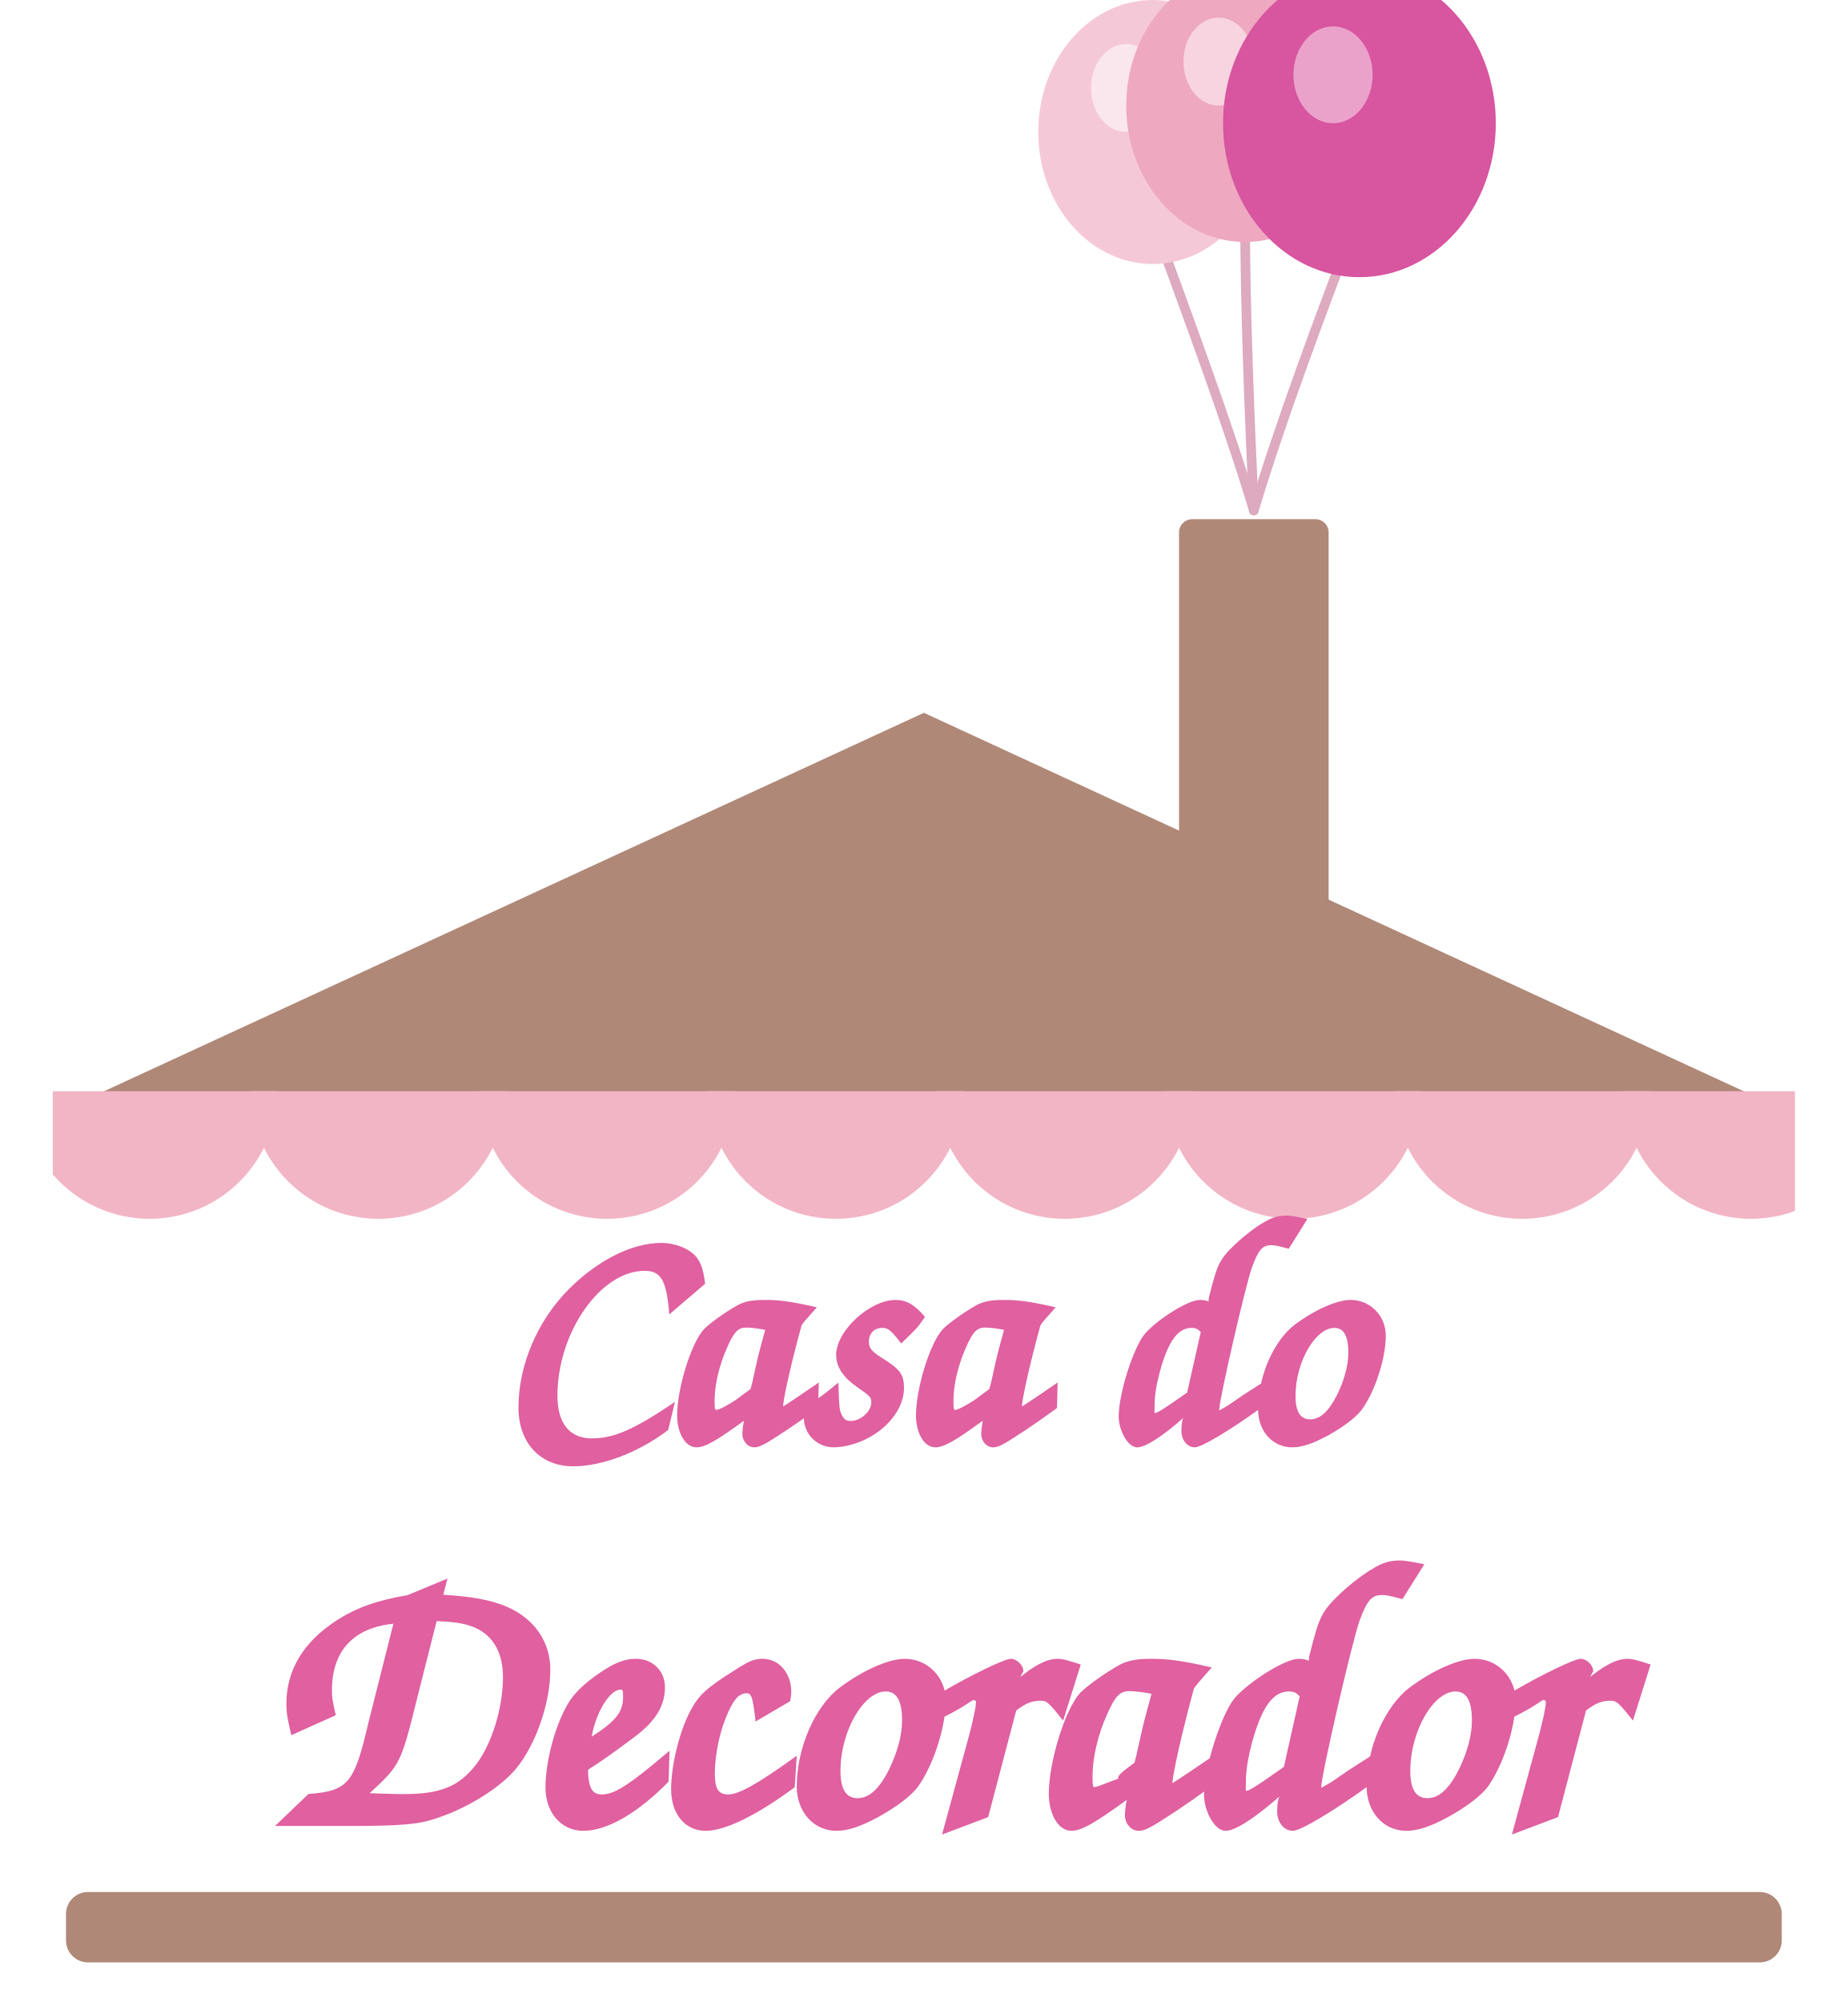
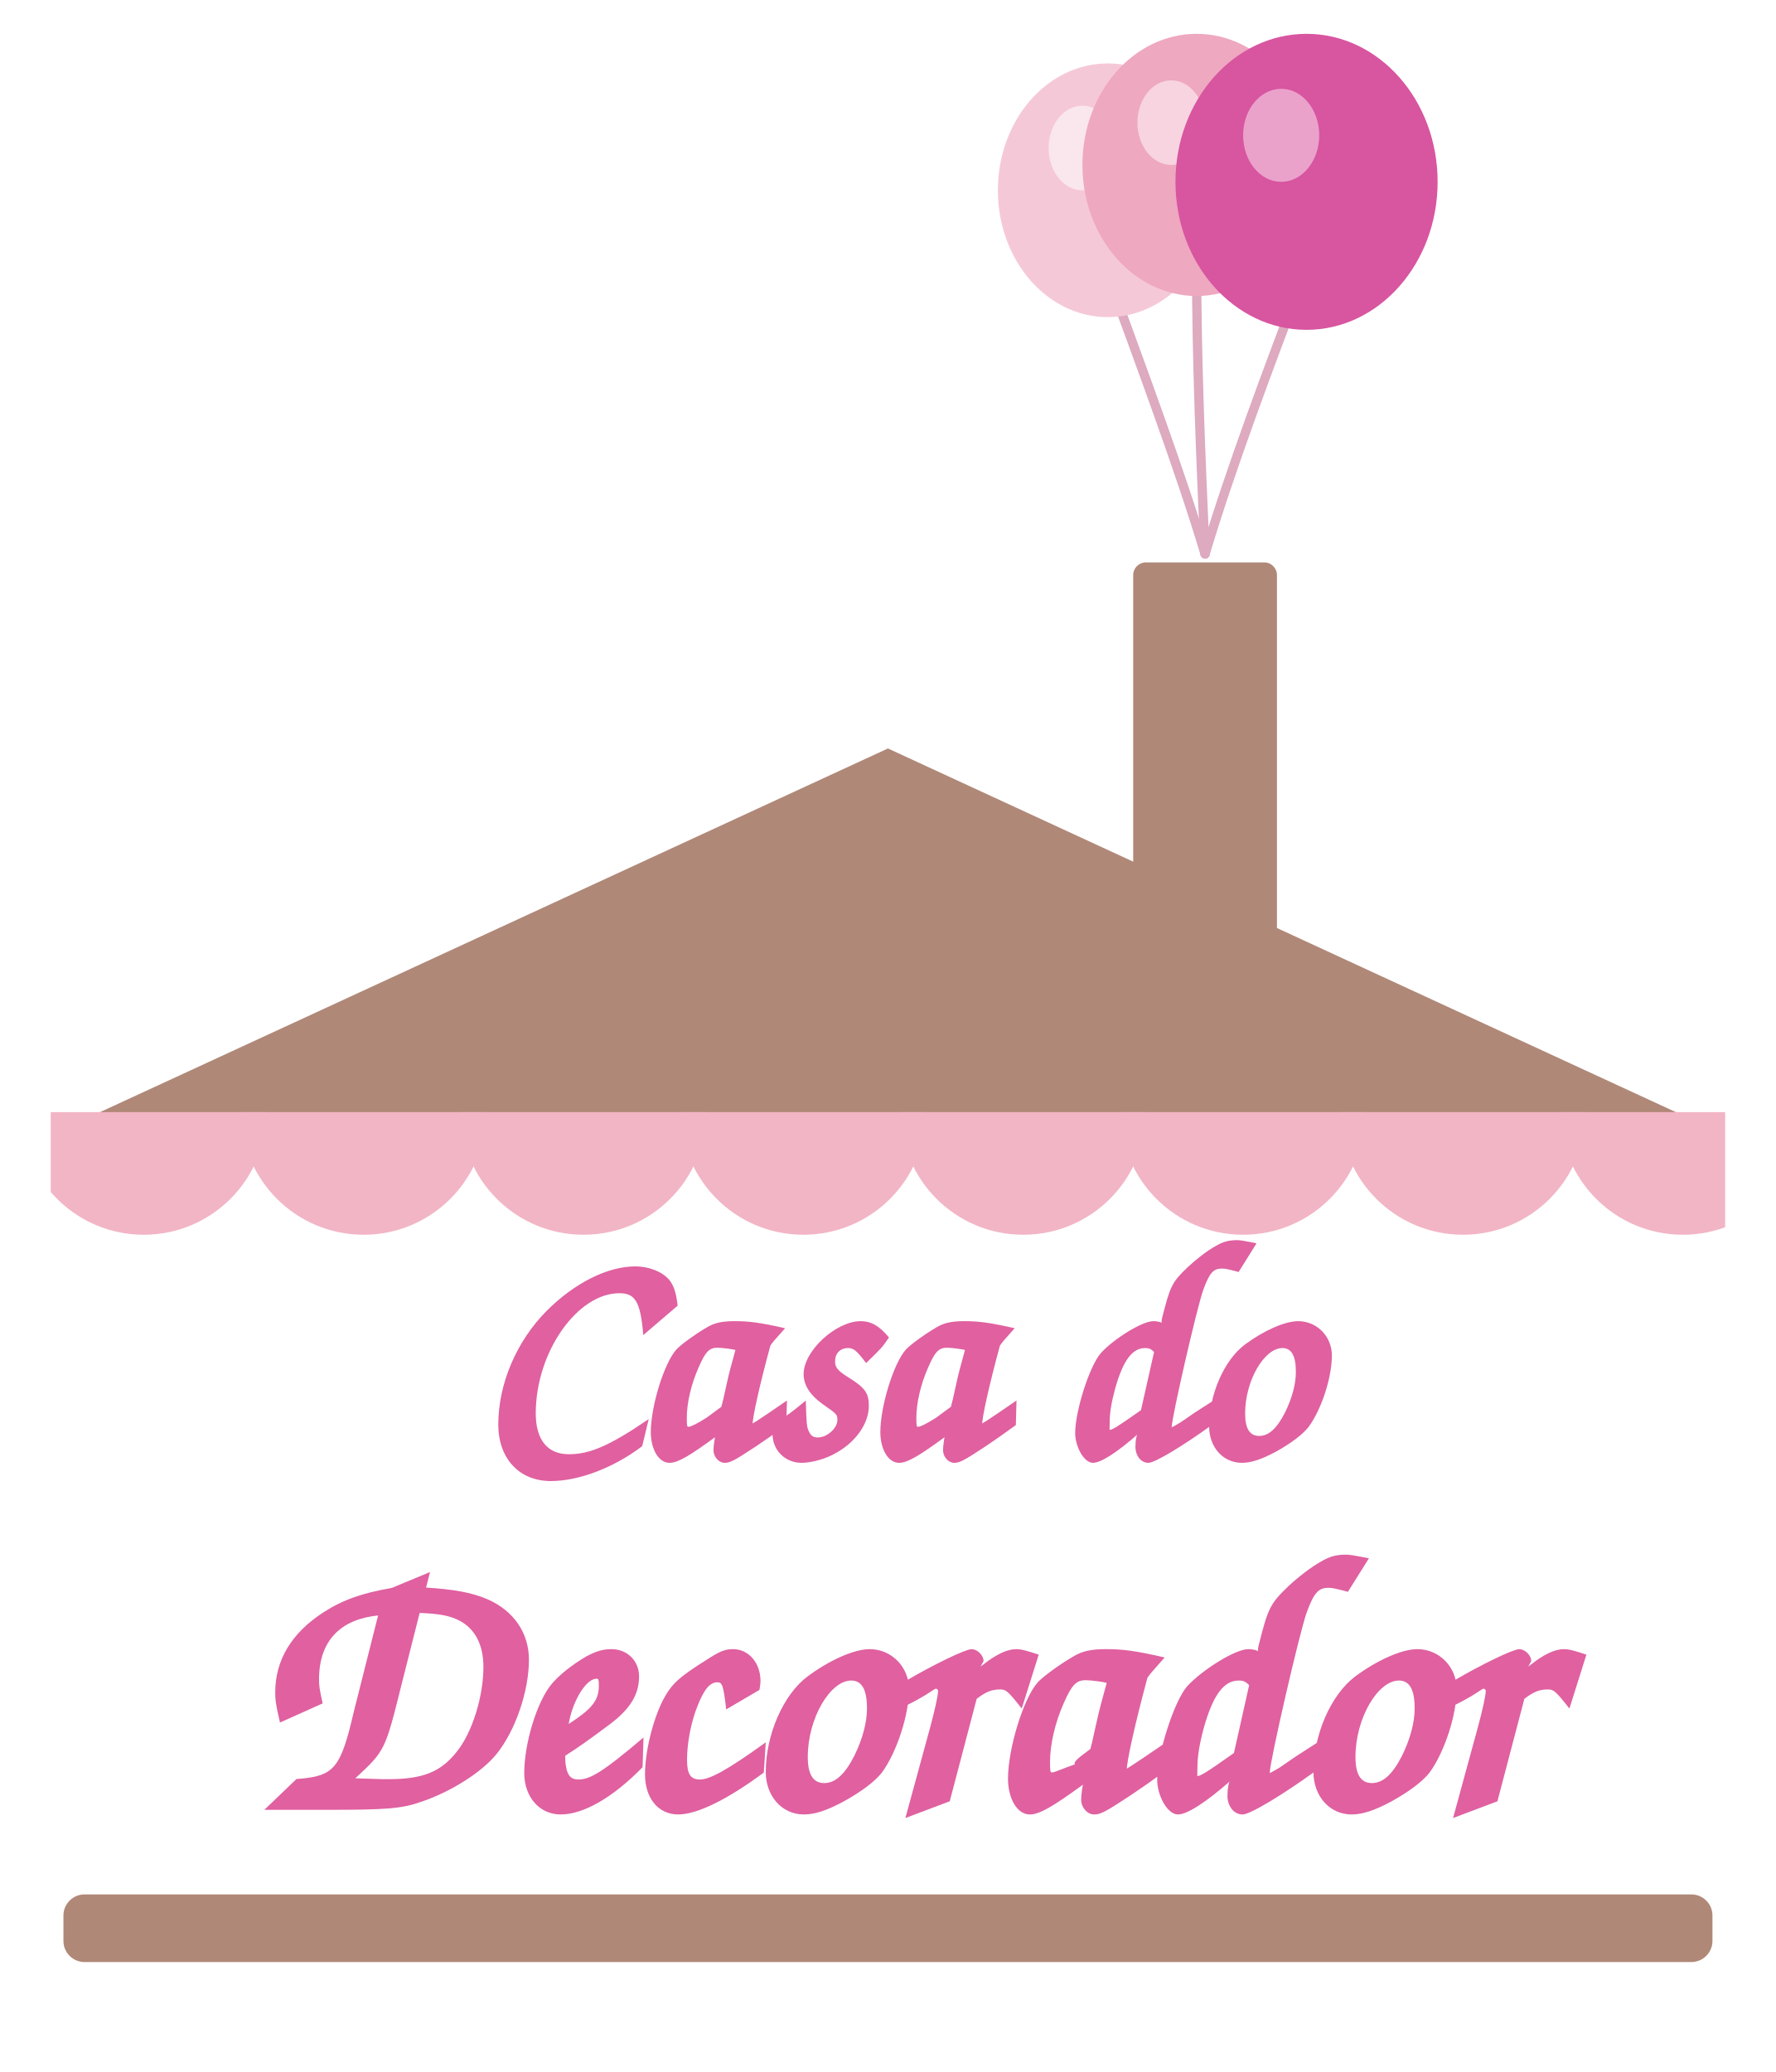
- <svg xmlns="http://www.w3.org/2000/svg" viewBox="0 0 420 455">
-   <rect x="268" y="118" width="34" height="90" rx="3" fill="#B08878" />
-   <polygon points="210,162 405,252 15,252" fill="#B08878" />
+ <svg xmlns="http://www.w3.org/2000/svg" viewBox="0 0 420 490" overflow="visible">
+   <rect x="268" y="133" width="34" height="90" rx="3" fill="#B08878" />
+   <polygon points="210,177 405,267 15,267" fill="#B08878" />
  <clipPath id="aw">
-     <rect x="12" y="248" width="396" height="56" />
+     <rect x="12" y="263" width="396" height="56" />
  </clipPath>
  <g clip-path="url(#aw)">
-     <circle cx="34" cy="248" r="29" fill="#F2B5C5" />
-     <circle cx="86" cy="248" r="29" fill="#F2B5C5" />
-     <circle cx="138" cy="248" r="29" fill="#F2B5C5" />
-     <circle cx="190" cy="248" r="29" fill="#F2B5C5" />
-     <circle cx="242" cy="248" r="29" fill="#F2B5C5" />
-     <circle cx="294" cy="248" r="29" fill="#F2B5C5" />
-     <circle cx="346" cy="248" r="29" fill="#F2B5C5" />
-     <circle cx="398" cy="248" r="29" fill="#F2B5C5" />
+     <circle cx="34" cy="263" r="29" fill="#F2B5C5" />
+     <circle cx="86" cy="263" r="29" fill="#F2B5C5" />
+     <circle cx="138" cy="263" r="29" fill="#F2B5C5" />
+     <circle cx="190" cy="263" r="29" fill="#F2B5C5" />
+     <circle cx="242" cy="263" r="29" fill="#F2B5C5" />
+     <circle cx="294" cy="263" r="29" fill="#F2B5C5" />
+     <circle cx="346" cy="263" r="29" fill="#F2B5C5" />
+     <circle cx="398" cy="263" r="29" fill="#F2B5C5" />
  </g>
-   <path d="M285,116 C279,96 270,72 262,50" fill="none" stroke="#DDAAC0" stroke-width="2.2" stroke-linecap="round" />
-   <path d="M285,116 C284,94 283,70 283,48" fill="none" stroke="#DDAAC0" stroke-width="2.2" stroke-linecap="round" />
-   <path d="M285,116 C291,96 300,72 308,51" fill="none" stroke="#DDAAC0" stroke-width="2.2" stroke-linecap="round" />
-   <ellipse cx="262" cy="52" rx="4" ry="5" fill="#F2C0D2" />
-   <ellipse cx="283" cy="50" rx="4" ry="5" fill="#EAA8C0" />
-   <ellipse cx="308" cy="53" rx="4" ry="5" fill="#D050A0" />
-   <ellipse cx="262" cy="30" rx="26" ry="30" fill="#F5C8D8" />
-   <ellipse cx="256" cy="20" rx="8" ry="10" fill="rgba(255,255,255,0.55)" />
-   <ellipse cx="283" cy="24" rx="27" ry="31" fill="#EEA8C0" />
-   <ellipse cx="277" cy="14" rx="8" ry="10" fill="rgba(255,255,255,0.50)" />
-   <ellipse cx="309" cy="28" rx="31" ry="35" fill="#D855A0" />
-   <ellipse cx="303" cy="17" rx="9" ry="11" fill="rgba(255,255,255,0.45)" />
-   <text x="210" y="328" text-anchor="middle" font-family="'Dancing Script','Segoe Script',cursive" font-size="72" font-weight="700" fill="#E060A0">Casa do</text>
-   <text x="210" y="415" text-anchor="middle" font-family="'Dancing Script','Segoe Script',cursive" font-size="84" font-weight="700" fill="#E060A0">Decorador</text>
-   <rect x="15" y="430" width="390" height="16" rx="5" fill="#B08878" />
+   <path d="M285,131 C279,111 270,87 262,65" fill="none" stroke="#DDAAC0" stroke-width="2.2" stroke-linecap="round" />
+   <path d="M285,131 C284,109 283,85 283,63" fill="none" stroke="#DDAAC0" stroke-width="2.2" stroke-linecap="round" />
+   <path d="M285,131 C291,111 300,87 308,66" fill="none" stroke="#DDAAC0" stroke-width="2.2" stroke-linecap="round" />
+   <ellipse cx="262" cy="67" rx="4" ry="5" fill="#F2C0D2" />
+   <ellipse cx="283" cy="65" rx="4" ry="5" fill="#EAA8C0" />
+   <ellipse cx="308" cy="68" rx="4" ry="5" fill="#D050A0" />
+   <ellipse cx="262" cy="45" rx="26" ry="30" fill="#F5C8D8" />
+   <ellipse cx="256" cy="35" rx="8" ry="10" fill="rgba(255,255,255,0.55)" />
+   <ellipse cx="283" cy="39" rx="27" ry="31" fill="#EEA8C0" />
+   <ellipse cx="277" cy="29" rx="8" ry="10" fill="rgba(255,255,255,0.50)" />
+   <ellipse cx="309" cy="43" rx="31" ry="35" fill="#D855A0" />
+   <ellipse cx="303" cy="32" rx="9" ry="11" fill="rgba(255,255,255,0.45)" />
+   <text x="210" y="345" text-anchor="middle" font-family="'Dancing Script','Segoe Script',cursive" font-size="72" font-weight="700" fill="#E060A0">Casa do</text>
+   <text x="210" y="428" text-anchor="middle" font-family="'Dancing Script','Segoe Script',cursive" font-size="84" font-weight="700" fill="#E060A0">Decorador</text>
+   <rect x="15" y="448" width="390" height="16" rx="5" fill="#B08878" />
</svg>
